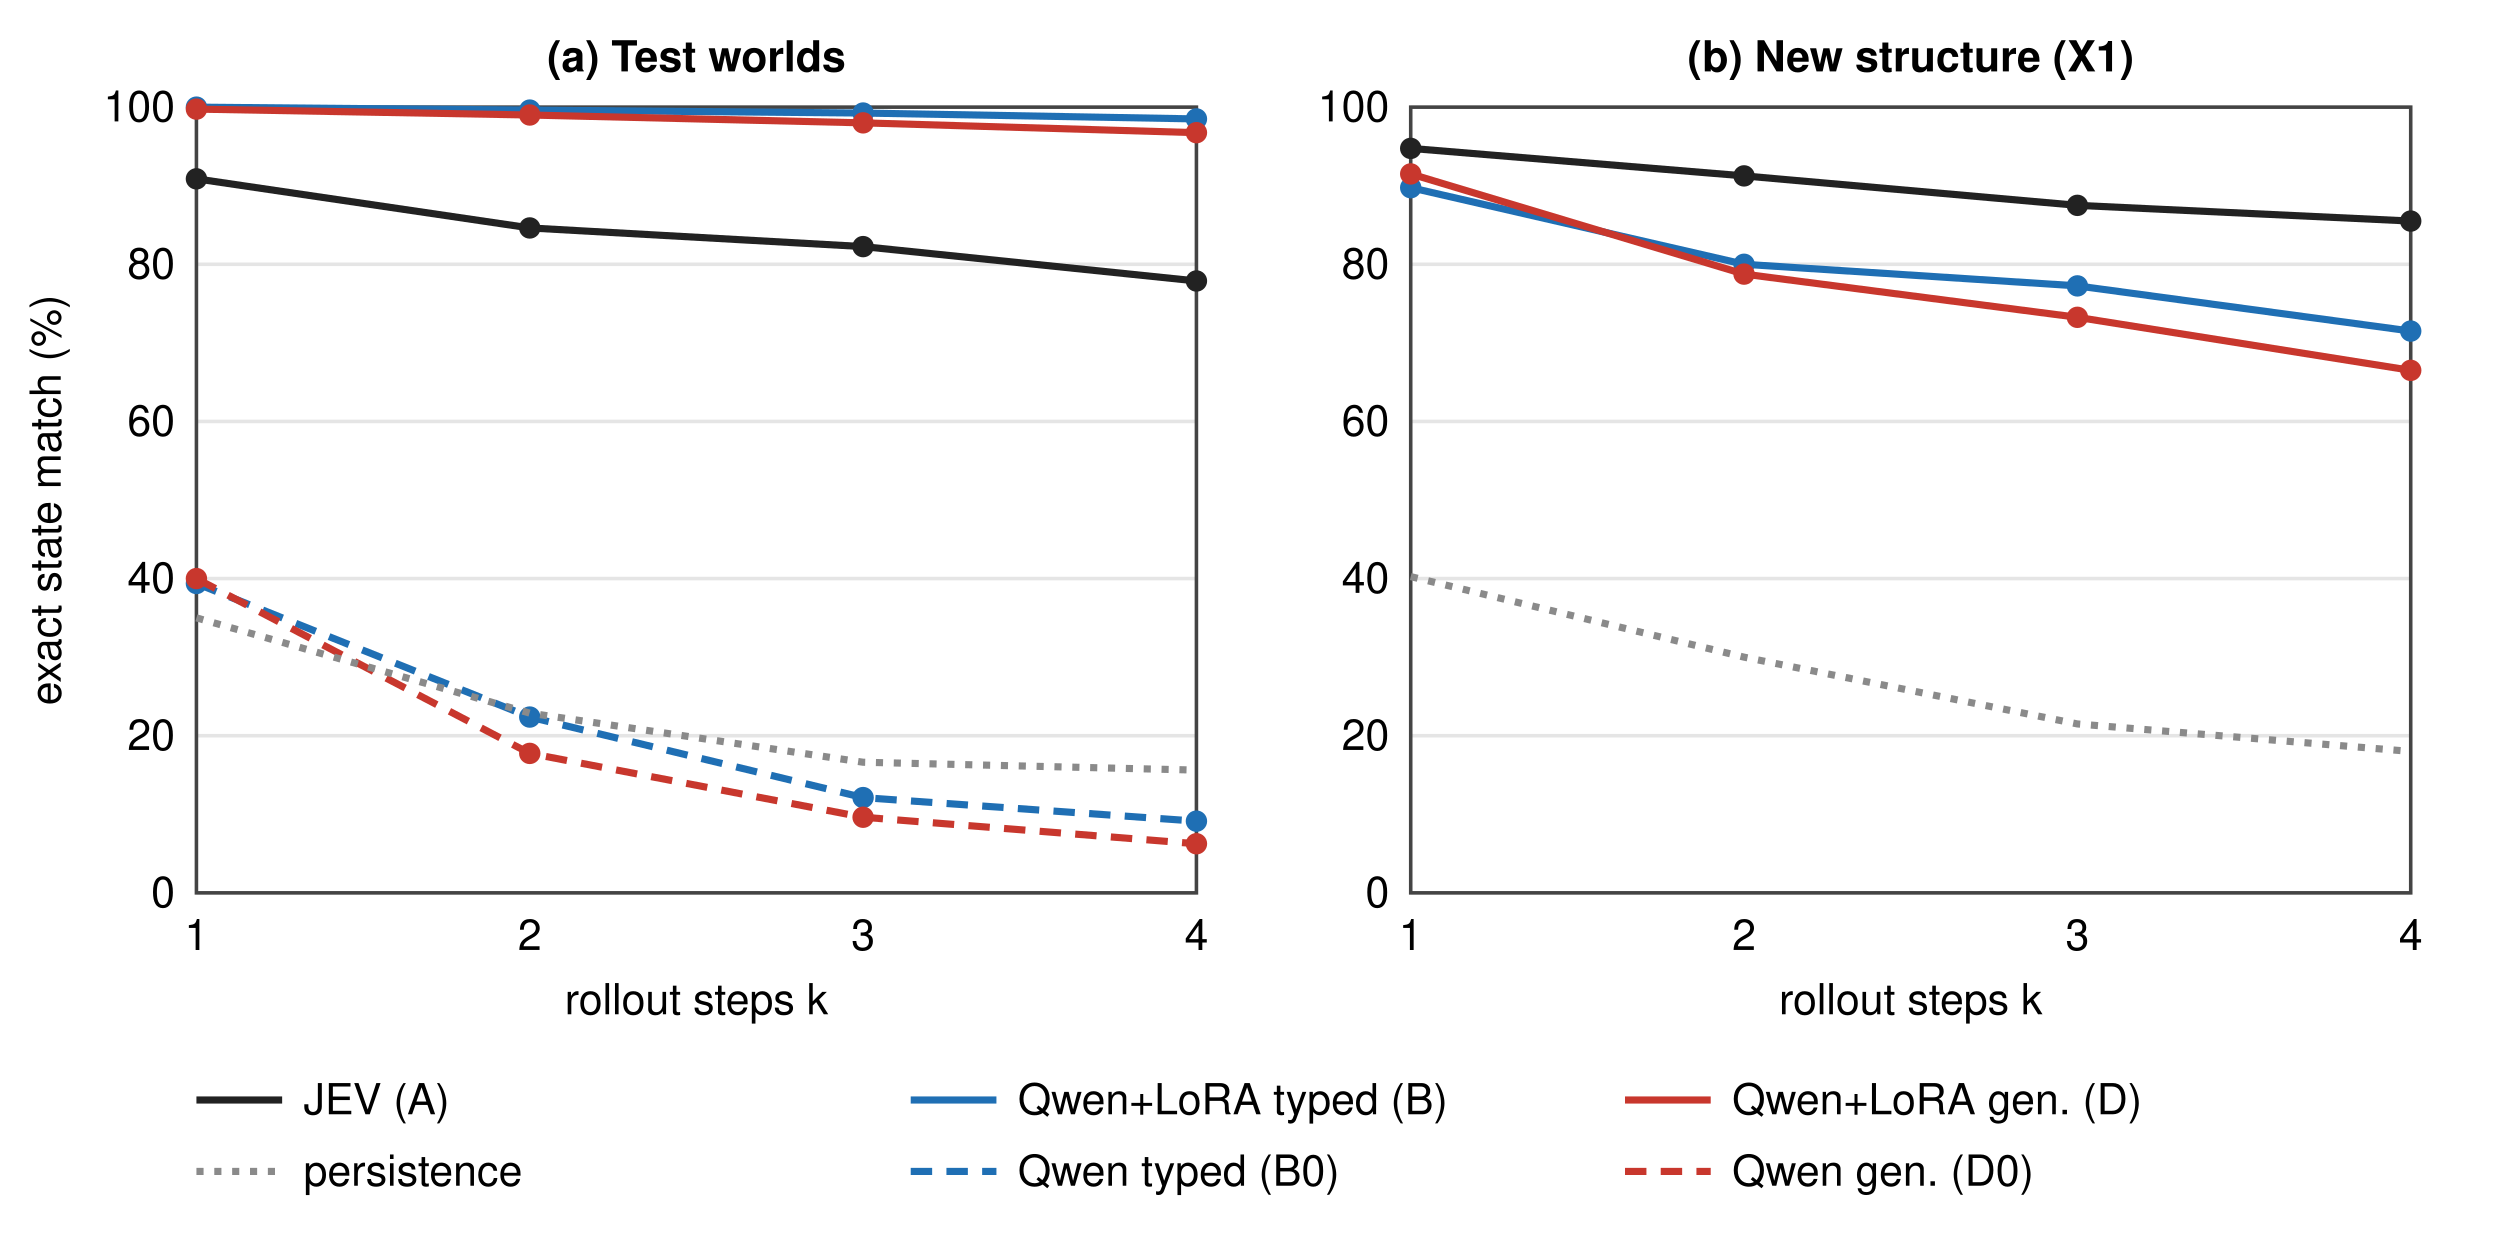
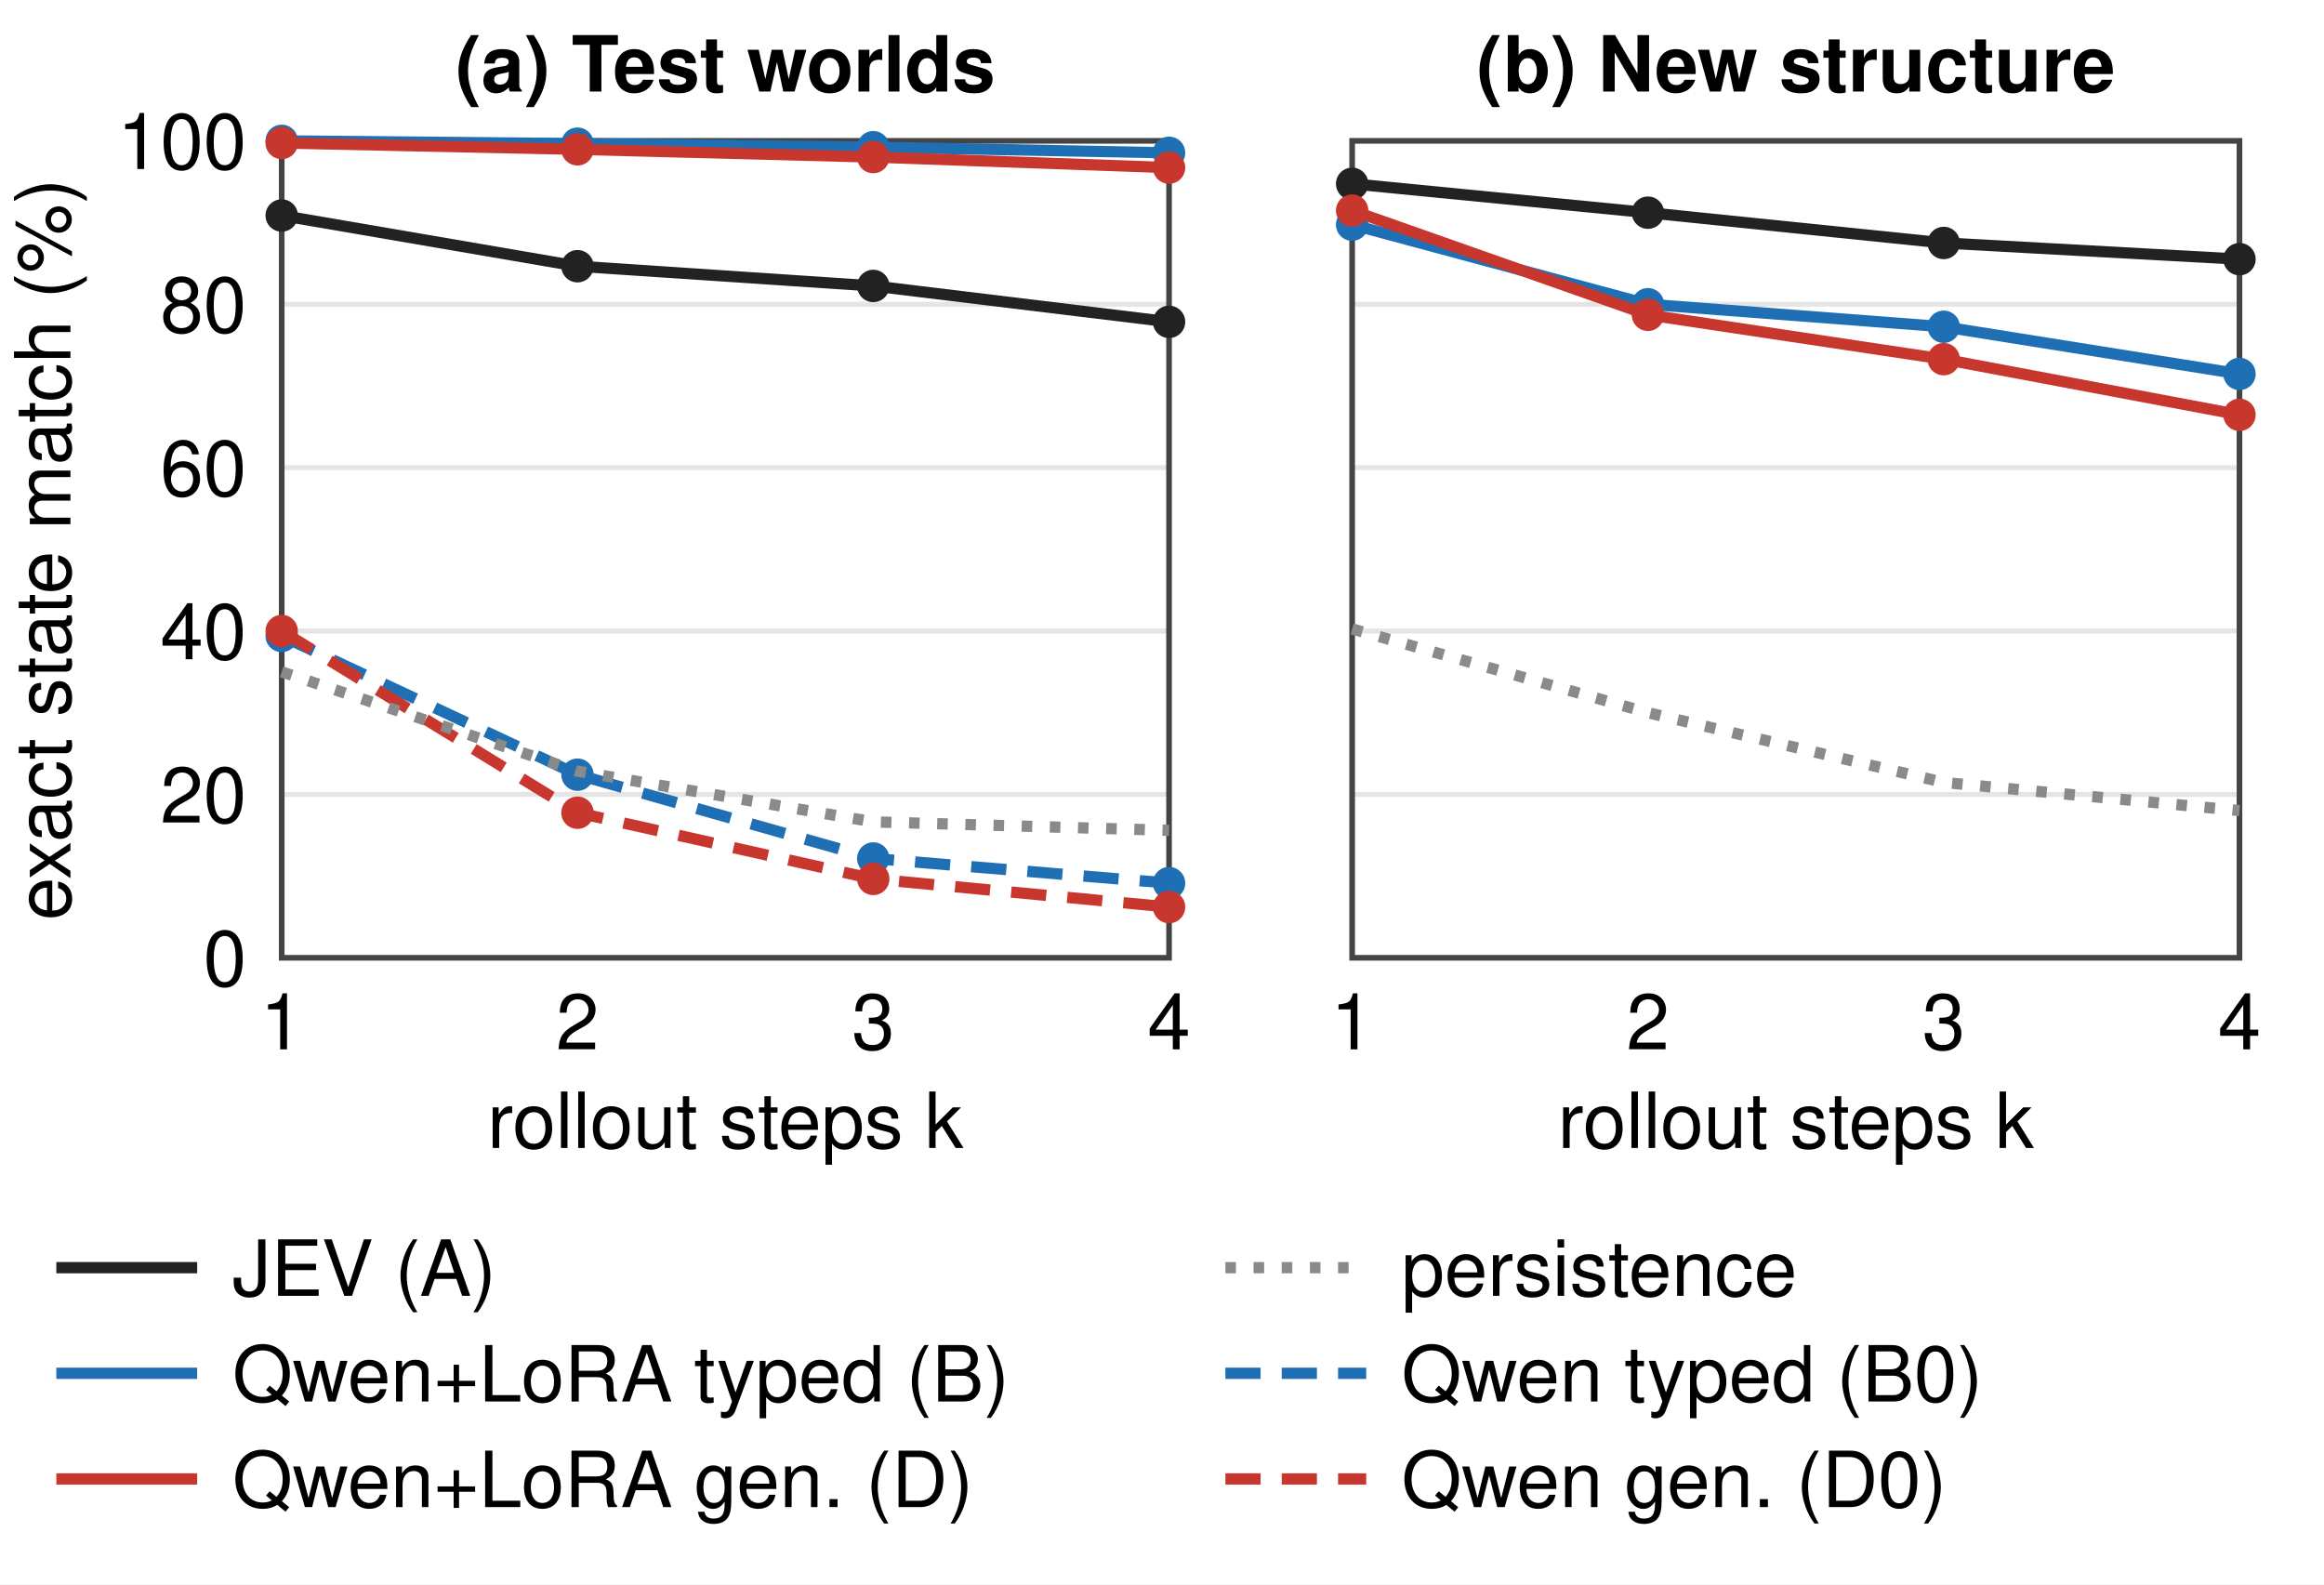
- <svg xmlns="http://www.w3.org/2000/svg" width="700" height="350" viewBox="0 0 700 350" font-family="Helvetica, Arial, sans-serif" font-size="12">
-   <rect width="700" height="350" fill="white" />
-   <text x="195.0" y="20" text-anchor="middle" font-weight="bold">(a) Test worlds</text>
-   <line x1="55" y1="250.0" x2="335" y2="250.0" stroke="#e5e5e5" />
-   <text x="49" y="254.0" text-anchor="end">0</text>
-   <line x1="55" y1="206.0" x2="335" y2="206.0" stroke="#e5e5e5" />
-   <text x="49" y="210.0" text-anchor="end">20</text>
-   <line x1="55" y1="162.0" x2="335" y2="162.0" stroke="#e5e5e5" />
-   <text x="49" y="166.0" text-anchor="end">40</text>
-   <line x1="55" y1="118.0" x2="335" y2="118.0" stroke="#e5e5e5" />
-   <text x="49" y="122.0" text-anchor="end">60</text>
-   <line x1="55" y1="74.0" x2="335" y2="74.0" stroke="#e5e5e5" />
-   <text x="49" y="78.0" text-anchor="end">80</text>
-   <line x1="55" y1="30.0" x2="335" y2="30.0" stroke="#e5e5e5" />
-   <text x="49" y="34.0" text-anchor="end">100</text>
-   <text x="55.0" y="266" text-anchor="middle">1</text>
-   <text x="148.333" y="266" text-anchor="middle">2</text>
-   <text x="241.667" y="266" text-anchor="middle">3</text>
-   <text x="335.0" y="266" text-anchor="middle">4</text>
-   <rect x="55" y="30" width="280" height="220" fill="none" stroke="#444" />
-   <text x="195.0" y="284" text-anchor="middle">rollout steps k</text>
-   <text transform="translate(17,140.0) rotate(-90)" text-anchor="middle">exact state match (%)</text>
-   <polyline points="55.0,50.075 148.333,63.825 241.667,69.05 335.0,78.675" fill="none" stroke="#222222" stroke-width="2" />
-   <circle cx="55.0" cy="50.075" r="3" fill="#222222" />
-   <circle cx="148.333" cy="63.825" r="3" fill="#222222" />
-   <circle cx="241.667" cy="69.05" r="3" fill="#222222" />
-   <circle cx="335.0" cy="78.675" r="3" fill="#222222" />
-   <polyline points="55.0,163.375 148.333,200.775 241.667,223.325 335.0,229.925" fill="none" stroke="#1f6fb4" stroke-width="2" stroke-dasharray="6,4" />
-   <circle cx="55.0" cy="163.375" r="3" fill="#1f6fb4" />
-   <circle cx="148.333" cy="200.775" r="3" fill="#1f6fb4" />
-   <circle cx="241.667" cy="223.325" r="3" fill="#1f6fb4" />
-   <circle cx="335.0" cy="229.925" r="3" fill="#1f6fb4" />
-   <polyline points="55.0,30.0 148.333,30.825 241.667,31.65 335.0,33.3" fill="none" stroke="#1f6fb4" stroke-width="2" />
-   <circle cx="55.0" cy="30.0" r="3" fill="#1f6fb4" />
-   <circle cx="148.333" cy="30.825" r="3" fill="#1f6fb4" />
-   <circle cx="241.667" cy="31.65" r="3" fill="#1f6fb4" />
-   <circle cx="335.0" cy="33.3" r="3" fill="#1f6fb4" />
-   <polyline points="55.0,162.0 148.333,210.95 241.667,228.825 335.0,236.25" fill="none" stroke="#c8372d" stroke-width="2" stroke-dasharray="6,4" />
-   <circle cx="55.0" cy="162.0" r="3" fill="#c8372d" />
-   <circle cx="148.333" cy="210.95" r="3" fill="#c8372d" />
-   <circle cx="241.667" cy="228.825" r="3" fill="#c8372d" />
-   <circle cx="335.0" cy="236.25" r="3" fill="#c8372d" />
-   <polyline points="55.0,30.55 148.333,32.2 241.667,34.4 335.0,37.15" fill="none" stroke="#c8372d" stroke-width="2" />
-   <circle cx="55.0" cy="30.55" r="3" fill="#c8372d" />
-   <circle cx="148.333" cy="32.2" r="3" fill="#c8372d" />
-   <circle cx="241.667" cy="34.4" r="3" fill="#c8372d" />
-   <circle cx="335.0" cy="37.15" r="3" fill="#c8372d" />
-   <polyline points="55.0,173.0 148.333,199.675 241.667,213.425 335.0,215.625" fill="none" stroke="#8a8a8a" stroke-width="2" stroke-dasharray="2,3" />
-   <text x="535.0" y="20" text-anchor="middle" font-weight="bold">(b) New structure (X1)</text>
-   <line x1="395" y1="250.0" x2="675" y2="250.0" stroke="#e5e5e5" />
-   <text x="389" y="254.0" text-anchor="end">0</text>
-   <line x1="395" y1="206.0" x2="675" y2="206.0" stroke="#e5e5e5" />
-   <text x="389" y="210.0" text-anchor="end">20</text>
-   <line x1="395" y1="162.0" x2="675" y2="162.0" stroke="#e5e5e5" />
-   <text x="389" y="166.0" text-anchor="end">40</text>
-   <line x1="395" y1="118.0" x2="675" y2="118.0" stroke="#e5e5e5" />
-   <text x="389" y="122.0" text-anchor="end">60</text>
-   <line x1="395" y1="74.0" x2="675" y2="74.0" stroke="#e5e5e5" />
-   <text x="389" y="78.0" text-anchor="end">80</text>
-   <line x1="395" y1="30.0" x2="675" y2="30.0" stroke="#e5e5e5" />
-   <text x="389" y="34.0" text-anchor="end">100</text>
-   <text x="395.0" y="266" text-anchor="middle">1</text>
-   <text x="488.333" y="266" text-anchor="middle">2</text>
-   <text x="581.667" y="266" text-anchor="middle">3</text>
-   <text x="675.0" y="266" text-anchor="middle">4</text>
-   <rect x="395" y="30" width="280" height="220" fill="none" stroke="#444" />
-   <text x="535.0" y="284" text-anchor="middle">rollout steps k</text>
-   <polyline points="395.0,41.55 488.333,49.25 581.667,57.5 675.0,61.9" fill="none" stroke="#222222" stroke-width="2" />
-   <circle cx="395.0" cy="41.55" r="3" fill="#222222" />
-   <circle cx="488.333" cy="49.25" r="3" fill="#222222" />
-   <circle cx="581.667" cy="57.5" r="3" fill="#222222" />
-   <circle cx="675.0" cy="61.9" r="3" fill="#222222" />
-   <polyline points="395.0,52.55 488.333,74.0 581.667,80.05 675.0,92.7" fill="none" stroke="#1f6fb4" stroke-width="2" />
-   <circle cx="395.0" cy="52.55" r="3" fill="#1f6fb4" />
-   <circle cx="488.333" cy="74.0" r="3" fill="#1f6fb4" />
-   <circle cx="581.667" cy="80.05" r="3" fill="#1f6fb4" />
-   <circle cx="675.0" cy="92.7" r="3" fill="#1f6fb4" />
-   <polyline points="395.0,48.7 488.333,76.75 581.667,88.85 675.0,103.7" fill="none" stroke="#c8372d" stroke-width="2" />
-   <circle cx="395.0" cy="48.7" r="3" fill="#c8372d" />
-   <circle cx="488.333" cy="76.75" r="3" fill="#c8372d" />
-   <circle cx="581.667" cy="88.85" r="3" fill="#c8372d" />
-   <circle cx="675.0" cy="103.7" r="3" fill="#c8372d" />
-   <polyline points="395.0,161.45 488.333,184.0 581.667,202.7 675.0,210.4" fill="none" stroke="#8a8a8a" stroke-width="2" stroke-dasharray="2,3" />
-   <line x1="55" y1="308" x2="79" y2="308" stroke="#222222" stroke-width="2" />
-   <text x="85" y="312">JEV (A)</text>
-   <line x1="255" y1="308" x2="279" y2="308" stroke="#1f6fb4" stroke-width="2" />
-   <text x="285" y="312">Qwen+LoRA typed (B)</text>
-   <line x1="455" y1="308" x2="479" y2="308" stroke="#c8372d" stroke-width="2" />
-   <text x="485" y="312">Qwen+LoRA gen. (D)</text>
-   <line x1="55" y1="328" x2="79" y2="328" stroke="#8a8a8a" stroke-width="2" stroke-dasharray="2,3" />
-   <text x="85" y="332">persistence</text>
-   <line x1="255" y1="328" x2="279" y2="328" stroke="#1f6fb4" stroke-width="2" stroke-dasharray="6,4" />
-   <text x="285" y="332">Qwen typed (B0)</text>
-   <line x1="455" y1="328" x2="479" y2="328" stroke="#c8372d" stroke-width="2" stroke-dasharray="6,4" />
-   <text x="485" y="332">Qwen gen. (D0)</text>
+ <svg xmlns="http://www.w3.org/2000/svg" width="330" height="225" viewBox="0 0 330 225" font-family="Helvetica, Arial, sans-serif" font-size="11">
+   <rect width="330" height="225" fill="white" />
+   <text x="103.0" y="13" text-anchor="middle" font-weight="bold">(a) Test worlds</text>
+   <line x1="40" y1="136.0" x2="166" y2="136.0" stroke="#e5e5e5" stroke-width="0.7" />
+   <text x="35" y="140.0" text-anchor="end">0</text>
+   <line x1="40" y1="112.8" x2="166" y2="112.8" stroke="#e5e5e5" stroke-width="0.7" />
+   <text x="35" y="116.8" text-anchor="end">20</text>
+   <line x1="40" y1="89.6" x2="166" y2="89.6" stroke="#e5e5e5" stroke-width="0.7" />
+   <text x="35" y="93.6" text-anchor="end">40</text>
+   <line x1="40" y1="66.4" x2="166" y2="66.4" stroke="#e5e5e5" stroke-width="0.7" />
+   <text x="35" y="70.4" text-anchor="end">60</text>
+   <line x1="40" y1="43.2" x2="166" y2="43.2" stroke="#e5e5e5" stroke-width="0.7" />
+   <text x="35" y="47.2" text-anchor="end">80</text>
+   <line x1="40" y1="20.0" x2="166" y2="20.0" stroke="#e5e5e5" stroke-width="0.7" />
+   <text x="35" y="24.0" text-anchor="end">100</text>
+   <text x="40.0" y="149" text-anchor="middle">1</text>
+   <text x="82.0" y="149" text-anchor="middle">2</text>
+   <text x="124.0" y="149" text-anchor="middle">3</text>
+   <text x="166.0" y="149" text-anchor="middle">4</text>
+   <rect x="40" y="20" width="126" height="116" fill="none" stroke="#444" stroke-width="0.8" />
+   <text x="103.0" y="163" text-anchor="middle">rollout steps k</text>
+   <text transform="translate(10,78.0) rotate(-90)" text-anchor="middle">exact state match (%)</text>
+   <polyline points="40.0,30.6 82.0,37.8 124.0,40.6 166.0,45.7" fill="none" stroke="#222222" stroke-width="1.6" />
+   <circle cx="40.0" cy="30.6" r="2.3" fill="#222222" />
+   <circle cx="82.0" cy="37.8" r="2.3" fill="#222222" />
+   <circle cx="124.0" cy="40.6" r="2.3" fill="#222222" />
+   <circle cx="166.0" cy="45.7" r="2.3" fill="#222222" />
+   <polyline points="40.0,90.3 82.0,110.0 124.0,121.9 166.0,125.4" fill="none" stroke="#1f6fb4" stroke-width="1.6" stroke-dasharray="5,3" />
+   <circle cx="40.0" cy="90.3" r="2.3" fill="#1f6fb4" />
+   <circle cx="82.0" cy="110.0" r="2.3" fill="#1f6fb4" />
+   <circle cx="124.0" cy="121.9" r="2.3" fill="#1f6fb4" />
+   <circle cx="166.0" cy="125.4" r="2.3" fill="#1f6fb4" />
+   <polyline points="40.0,20.0 82.0,20.4 124.0,20.9 166.0,21.7" fill="none" stroke="#1f6fb4" stroke-width="1.6" />
+   <circle cx="40.0" cy="20.0" r="2.3" fill="#1f6fb4" />
+   <circle cx="82.0" cy="20.4" r="2.3" fill="#1f6fb4" />
+   <circle cx="124.0" cy="20.9" r="2.3" fill="#1f6fb4" />
+   <circle cx="166.0" cy="21.7" r="2.3" fill="#1f6fb4" />
+   <polyline points="40.0,89.6 82.0,115.4 124.0,124.8 166.0,128.8" fill="none" stroke="#c8372d" stroke-width="1.6" stroke-dasharray="5,3" />
+   <circle cx="40.0" cy="89.6" r="2.3" fill="#c8372d" />
+   <circle cx="82.0" cy="115.4" r="2.3" fill="#c8372d" />
+   <circle cx="124.0" cy="124.8" r="2.3" fill="#c8372d" />
+   <circle cx="166.0" cy="128.8" r="2.3" fill="#c8372d" />
+   <polyline points="40.0,20.3 82.0,21.2 124.0,22.3 166.0,23.8" fill="none" stroke="#c8372d" stroke-width="1.6" />
+   <circle cx="40.0" cy="20.3" r="2.3" fill="#c8372d" />
+   <circle cx="82.0" cy="21.2" r="2.3" fill="#c8372d" />
+   <circle cx="124.0" cy="22.3" r="2.3" fill="#c8372d" />
+   <circle cx="166.0" cy="23.8" r="2.3" fill="#c8372d" />
+   <polyline points="40.0,95.4 82.0,109.5 124.0,116.7 166.0,117.9" fill="none" stroke="#8a8a8a" stroke-width="1.6" stroke-dasharray="1.5,2.5" />
+   <text x="255.0" y="13" text-anchor="middle" font-weight="bold">(b) New structure</text>
+   <line x1="192" y1="136.0" x2="318" y2="136.0" stroke="#e5e5e5" stroke-width="0.7" />
+   <line x1="192" y1="112.8" x2="318" y2="112.8" stroke="#e5e5e5" stroke-width="0.7" />
+   <line x1="192" y1="89.6" x2="318" y2="89.6" stroke="#e5e5e5" stroke-width="0.7" />
+   <line x1="192" y1="66.4" x2="318" y2="66.4" stroke="#e5e5e5" stroke-width="0.7" />
+   <line x1="192" y1="43.2" x2="318" y2="43.2" stroke="#e5e5e5" stroke-width="0.7" />
+   <line x1="192" y1="20.0" x2="318" y2="20.0" stroke="#e5e5e5" stroke-width="0.7" />
+   <text x="192.0" y="149" text-anchor="middle">1</text>
+   <text x="234.0" y="149" text-anchor="middle">2</text>
+   <text x="276.0" y="149" text-anchor="middle">3</text>
+   <text x="318.0" y="149" text-anchor="middle">4</text>
+   <rect x="192" y="20" width="126" height="116" fill="none" stroke="#444" stroke-width="0.8" />
+   <text x="255.0" y="163" text-anchor="middle">rollout steps k</text>
+   <polyline points="192.0,26.1 234.0,30.2 276.0,34.5 318.0,36.8" fill="none" stroke="#222222" stroke-width="1.6" />
+   <circle cx="192.0" cy="26.1" r="2.3" fill="#222222" />
+   <circle cx="234.0" cy="30.2" r="2.3" fill="#222222" />
+   <circle cx="276.0" cy="34.5" r="2.3" fill="#222222" />
+   <circle cx="318.0" cy="36.8" r="2.3" fill="#222222" />
+   <polyline points="192.0,31.9 234.0,43.2 276.0,46.4 318.0,53.1" fill="none" stroke="#1f6fb4" stroke-width="1.6" />
+   <circle cx="192.0" cy="31.9" r="2.3" fill="#1f6fb4" />
+   <circle cx="234.0" cy="43.2" r="2.3" fill="#1f6fb4" />
+   <circle cx="276.0" cy="46.4" r="2.3" fill="#1f6fb4" />
+   <circle cx="318.0" cy="53.1" r="2.3" fill="#1f6fb4" />
+   <polyline points="192.0,29.9 234.0,44.7 276.0,51.0 318.0,58.9" fill="none" stroke="#c8372d" stroke-width="1.6" />
+   <circle cx="192.0" cy="29.9" r="2.3" fill="#c8372d" />
+   <circle cx="234.0" cy="44.7" r="2.3" fill="#c8372d" />
+   <circle cx="276.0" cy="51.0" r="2.3" fill="#c8372d" />
+   <circle cx="318.0" cy="58.9" r="2.3" fill="#c8372d" />
+   <polyline points="192.0,89.3 234.0,101.2 276.0,111.1 318.0,115.1" fill="none" stroke="#8a8a8a" stroke-width="1.6" stroke-dasharray="1.5,2.5" />
+   <line x1="8" y1="180" x2="28" y2="180" stroke="#222222" stroke-width="1.6" />
+   <text x="33" y="184">JEV (A)</text>
+   <line x1="174" y1="180" x2="194" y2="180" stroke="#8a8a8a" stroke-width="1.6" stroke-dasharray="1.5,2.5" />
+   <text x="199" y="184">persistence</text>
+   <line x1="8" y1="195" x2="28" y2="195" stroke="#1f6fb4" stroke-width="1.6" />
+   <text x="33" y="199">Qwen+LoRA typed (B)</text>
+   <line x1="174" y1="195" x2="194" y2="195" stroke="#1f6fb4" stroke-width="1.6" stroke-dasharray="5,3" />
+   <text x="199" y="199">Qwen typed (B0)</text>
+   <line x1="8" y1="210" x2="28" y2="210" stroke="#c8372d" stroke-width="1.6" />
+   <text x="33" y="214">Qwen+LoRA gen. (D)</text>
+   <line x1="174" y1="210" x2="194" y2="210" stroke="#c8372d" stroke-width="1.6" stroke-dasharray="5,3" />
+   <text x="199" y="214">Qwen gen. (D0)</text>
</svg>
